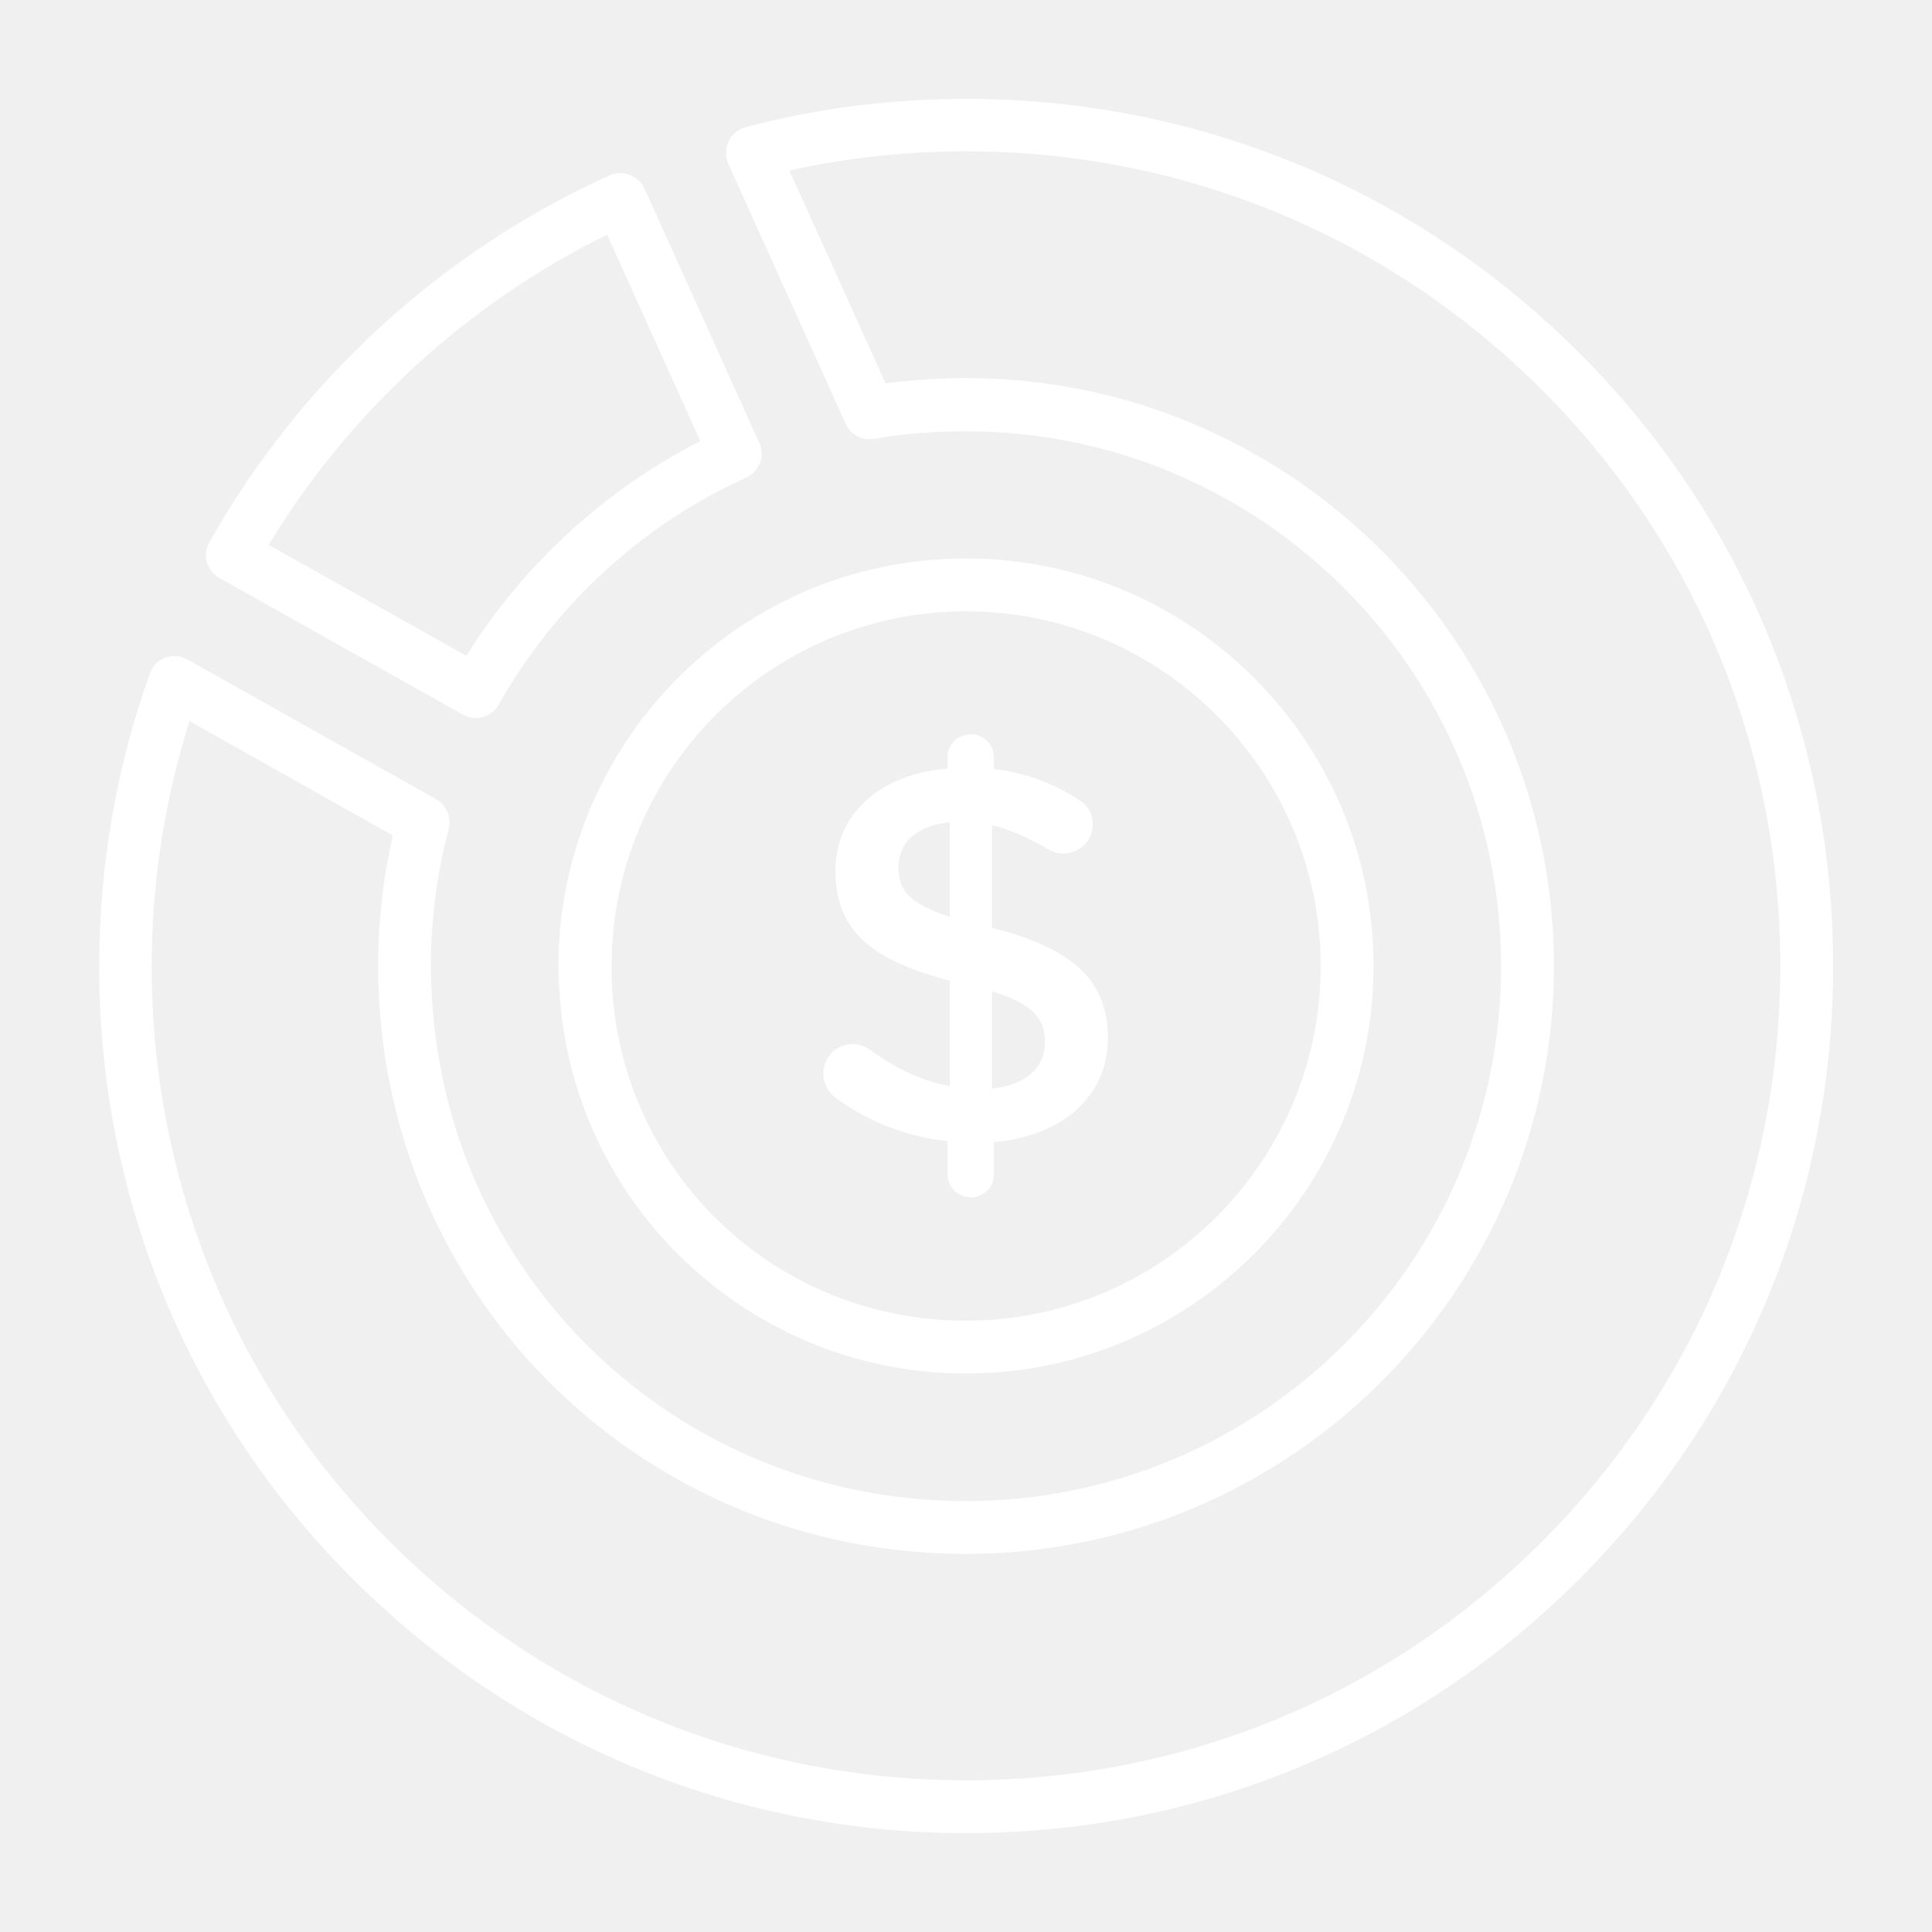
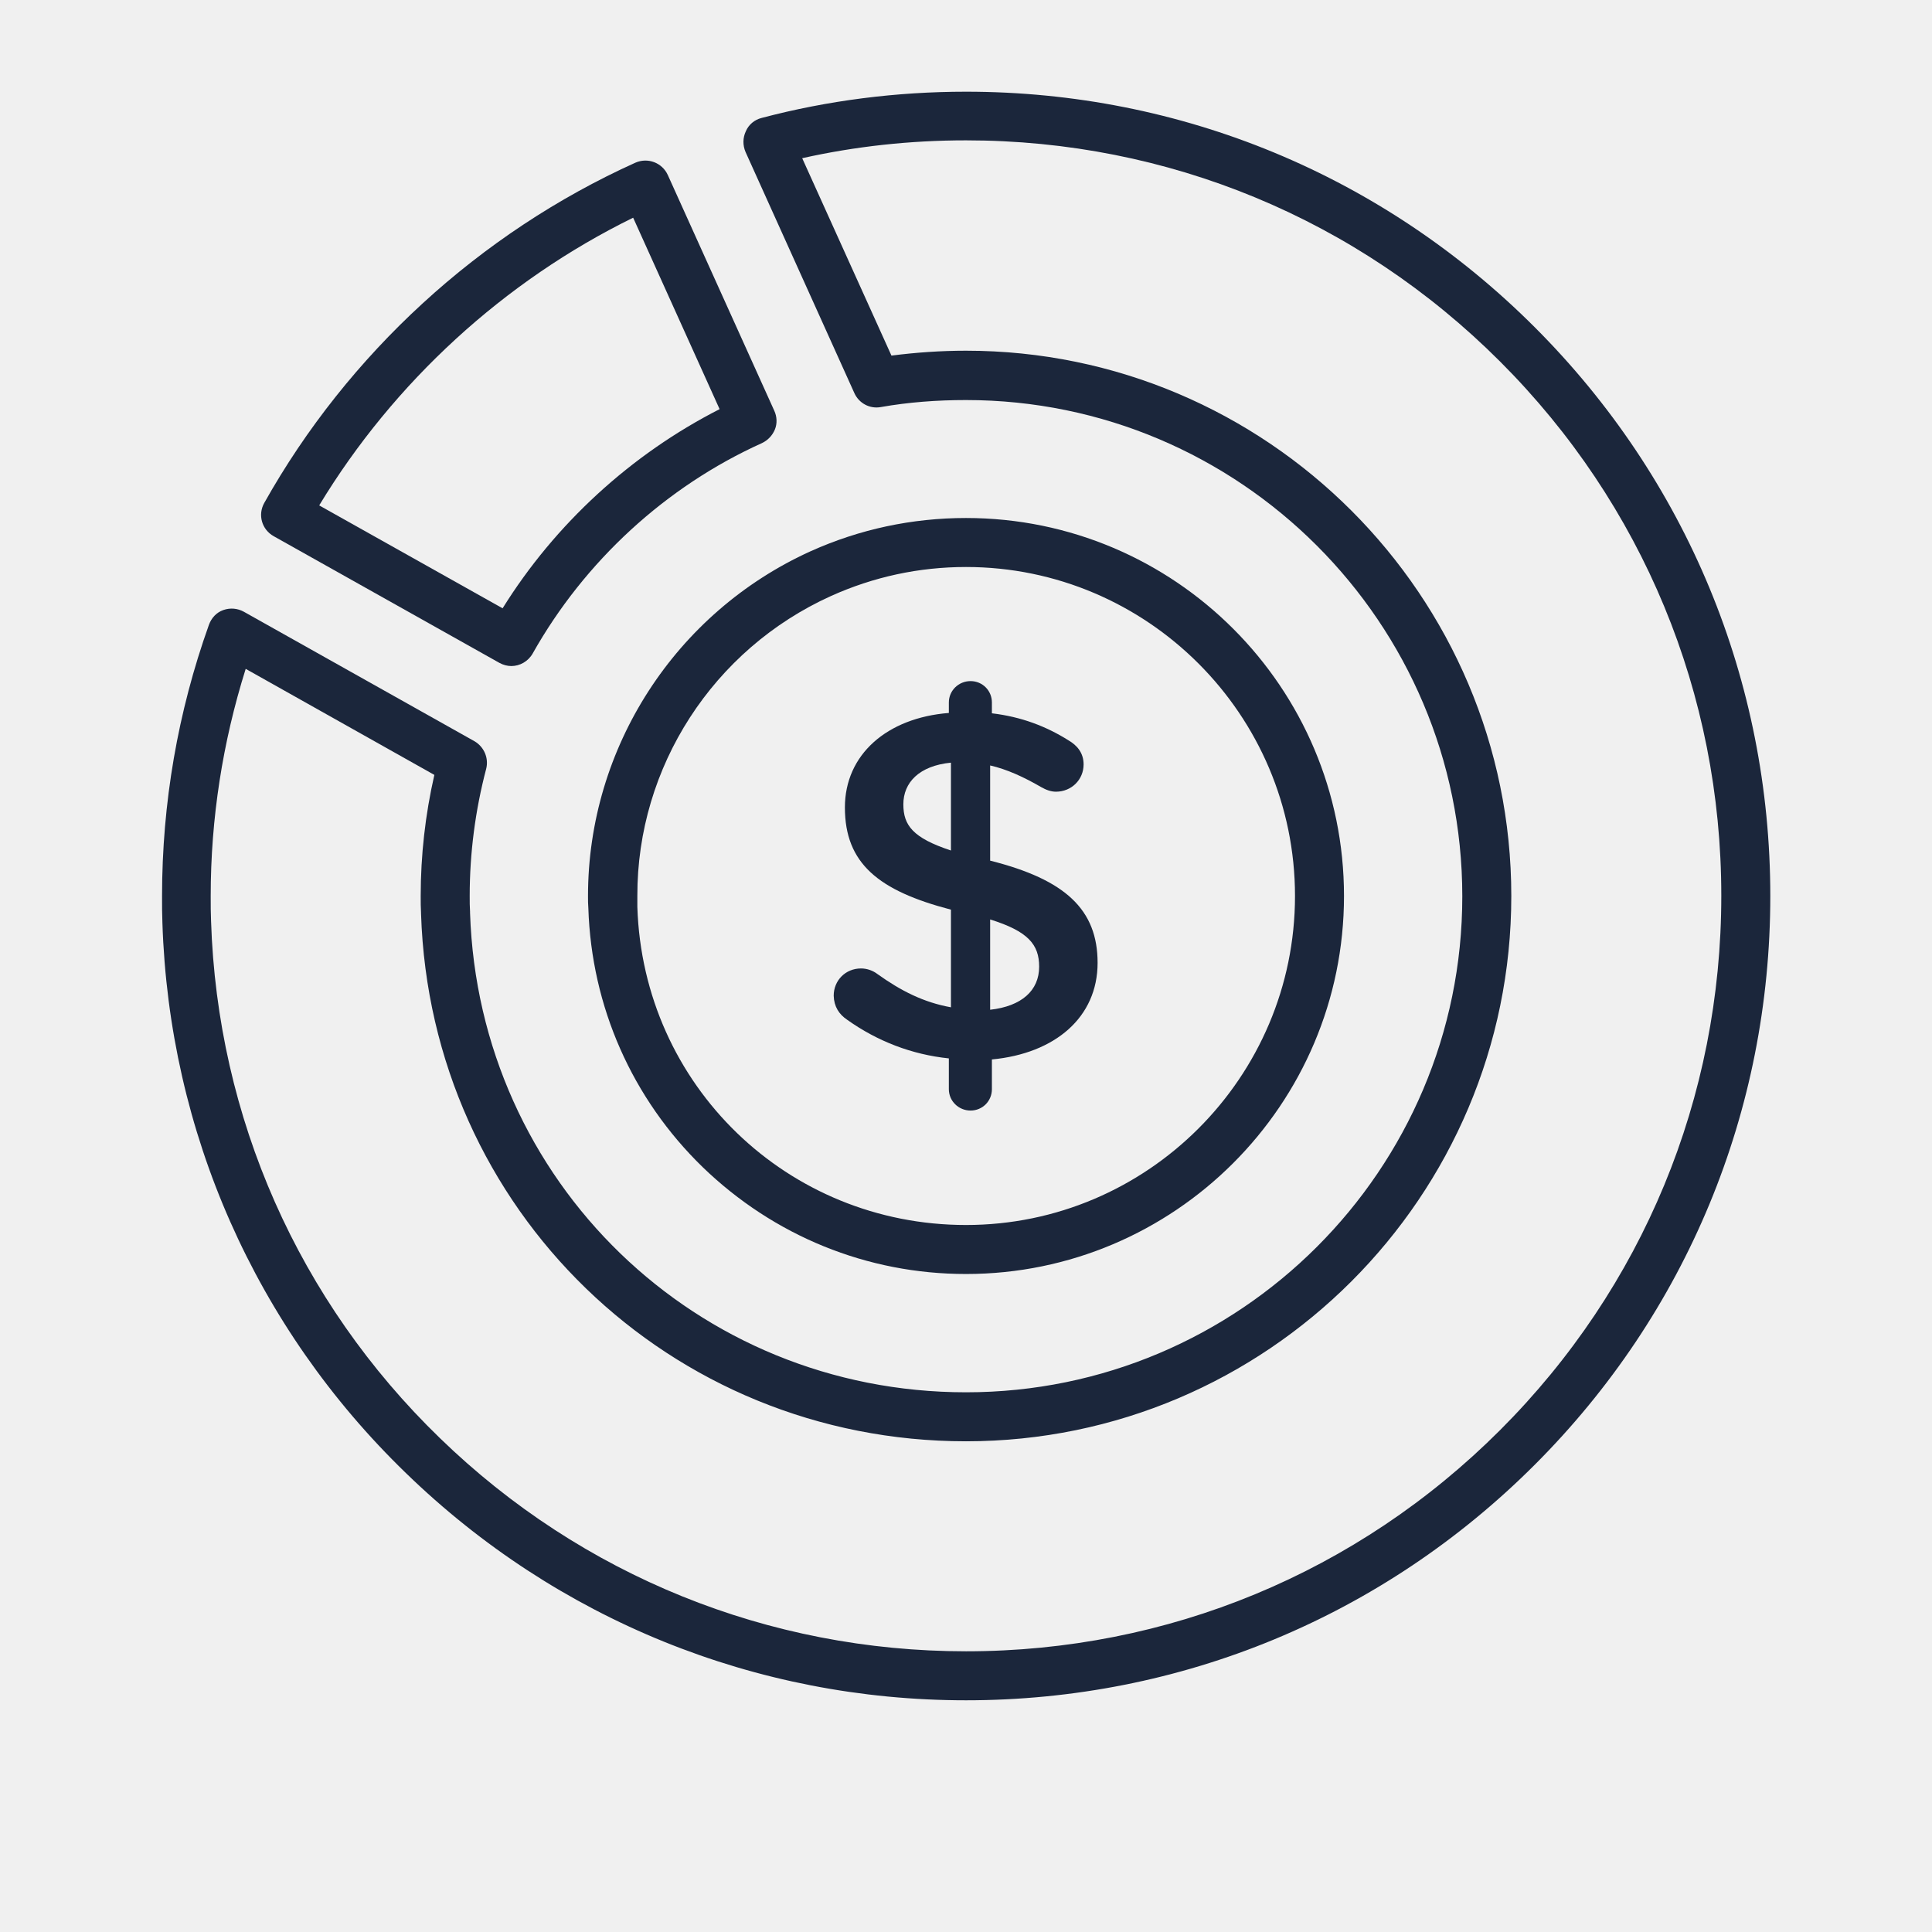
- <svg xmlns="http://www.w3.org/2000/svg" width="800px" height="800px" viewBox="0 0 512 512" id="Layer_1" version="1.1" xml:space="preserve">
+ <svg xmlns="http://www.w3.org/2000/svg" width="800px" height="800px" viewBox="0 0 512 552" id="Layer_1" version="1.1" xml:space="preserve">
  <style type="text/css">
- 	.st0{fill:#ffffff;}
+ 	.st0{fill:#1b263b;}
</style>
  <g>
    <path class="st0" d="M222.1,291.4c8.6,6.1,18.4,9.9,29,11v8.8c0,3.4,2.8,6.1,6.2,6.1c3.4,0,6.1-2.7,6.1-6.1v-8.5   c18-1.7,30.2-12,30.2-27.6c0-15.2-9.2-23.8-30.7-29.2v-27.2c4.8,1.1,9.6,3.3,14.6,6.2c1.4,0.8,2.8,1.3,4.2,1.3   c4.4,0,7.9-3.4,7.9-7.8c0-3.4-2-5.5-4.2-6.8c-6.5-4.1-13.6-6.8-22-7.8v-3.1c0-3.4-2.7-6.1-6.1-6.1c-3.4,0-6.2,2.7-6.2,6.1v3   c-17.7,1.4-29.7,11.9-29.7,27c0,16,9.6,23.8,30.3,29.2v27.9c-7.8-1.4-14.3-4.7-21-9.5c-1.3-1-3-1.6-4.7-1.6c-4.4,0-7.8,3.4-7.8,7.8   C218.3,287.6,219.7,289.8,222.1,291.4z M262.9,262.7c10.9,3.4,14,7.2,14,13.5c0,6.8-5,11.3-14,12.3V262.7z M238.1,229.8   c0-6.2,4.5-11,13.6-11.9V243C240.8,239.4,238.1,235.8,238.1,229.8z" />
    <path class="st0" d="M256,26.2c-19.8,0-39.5,2.5-58.4,7.5c-2,0.5-3.7,1.9-4.5,3.8c-0.9,1.9-0.9,4-0.1,5.9l31.1,68.9   c1.3,2.9,4.4,4.6,7.6,4c7.9-1.4,16.1-2,24.3-2c78.2,0,141.8,63.6,141.8,141.8S334.2,397.8,256,397.8c-77,0-139.2-60.2-141.7-137v0   c0-0.1,0-0.2,0-0.3c-0.1-1.4-0.1-2.9-0.1-4.5c0-12.3,1.6-24.5,4.7-36.3c0.8-3.1-0.6-6.3-3.3-7.9l-65.9-37c-1.8-1-3.9-1.2-5.9-0.5   s-3.4,2.3-4.1,4.2c-8.9,24.9-13.4,51-13.4,77.5c0,2.8,0,5.2,0.1,7.6C28.3,323.4,53,379.3,96,420.9c43.1,41.8,99.9,64.9,160,64.9   c61.4,0,119.1-23.9,162.5-67.3c43.4-43.4,67.3-101.1,67.3-162.5c0-61.4-23.9-119.1-67.3-162.5C375.1,50.1,317.4,26.2,256,26.2z    M408.6,408.6c-40.8,40.8-95,63.2-152.6,63.2c-56.4,0-109.8-21.6-150.3-60.9c-40.4-39.1-63.6-91.6-65.4-147.8   c-0.1-2.2-0.1-4.5-0.1-7.1c0-22.1,3.4-43.9,10-64.9l53.9,30.3c-2.6,11.4-3.9,23-3.9,34.6c0,1.7,0,3.3,0.1,4.9v0c0,0.1,0,0.2,0,0.2   c2.7,84.5,71.1,150.7,155.7,150.7c85.9,0,155.8-69.9,155.8-155.8S341.9,100.2,256,100.2c-7.1,0-14.3,0.5-21.3,1.4l-25.5-56.4   c15.2-3.4,30.9-5.1,46.8-5.1c57.6,0,111.8,22.4,152.6,63.2c40.8,40.8,63.2,95,63.2,152.6C471.8,313.6,449.4,367.8,408.6,408.6z" />
    <path class="st0" d="M170.8,50c-1.6-3.5-5.7-5.1-9.3-3.5c-44.5,20.1-82.1,54.6-106,97.2c-1.9,3.4-0.7,7.6,2.7,9.5l64.5,36.2   c1.1,0.6,2.3,0.9,3.4,0.9c2.4,0,4.8-1.3,6.1-3.6c14.8-26.3,38-47.7,65.5-60.1c1.7-0.8,3-2.2,3.7-3.9c0.7-1.7,0.6-3.7-0.2-5.4   L170.8,50z M123.6,173.8l-52.4-29.4c21.3-35.2,52.8-64.1,89.7-82.2l24.7,54.7C160.3,129.8,138.6,149.7,123.6,173.8z" />
    <path class="st0" d="M148,256c0,1.2,0,2.4,0.1,3.5c0.9,28.1,12.5,54.4,32.7,74c20.3,19.6,46.9,30.5,75.2,30.5   c59.5,0,108-48.4,108-108s-48.4-108-108-108c-15.4,0-30.4,3.2-44.4,9.5C173,175,148,213.6,148,256z M217.4,170.3   c12.2-5.5,25.2-8.3,38.6-8.3c51.8,0,94,42.2,94,94s-42.2,94-94,94c-51,0-92.3-39.9-93.9-90.9c0-1,0-2,0-3.1   C162,219.1,183.8,185.5,217.4,170.3z" />
  </g>
</svg>
